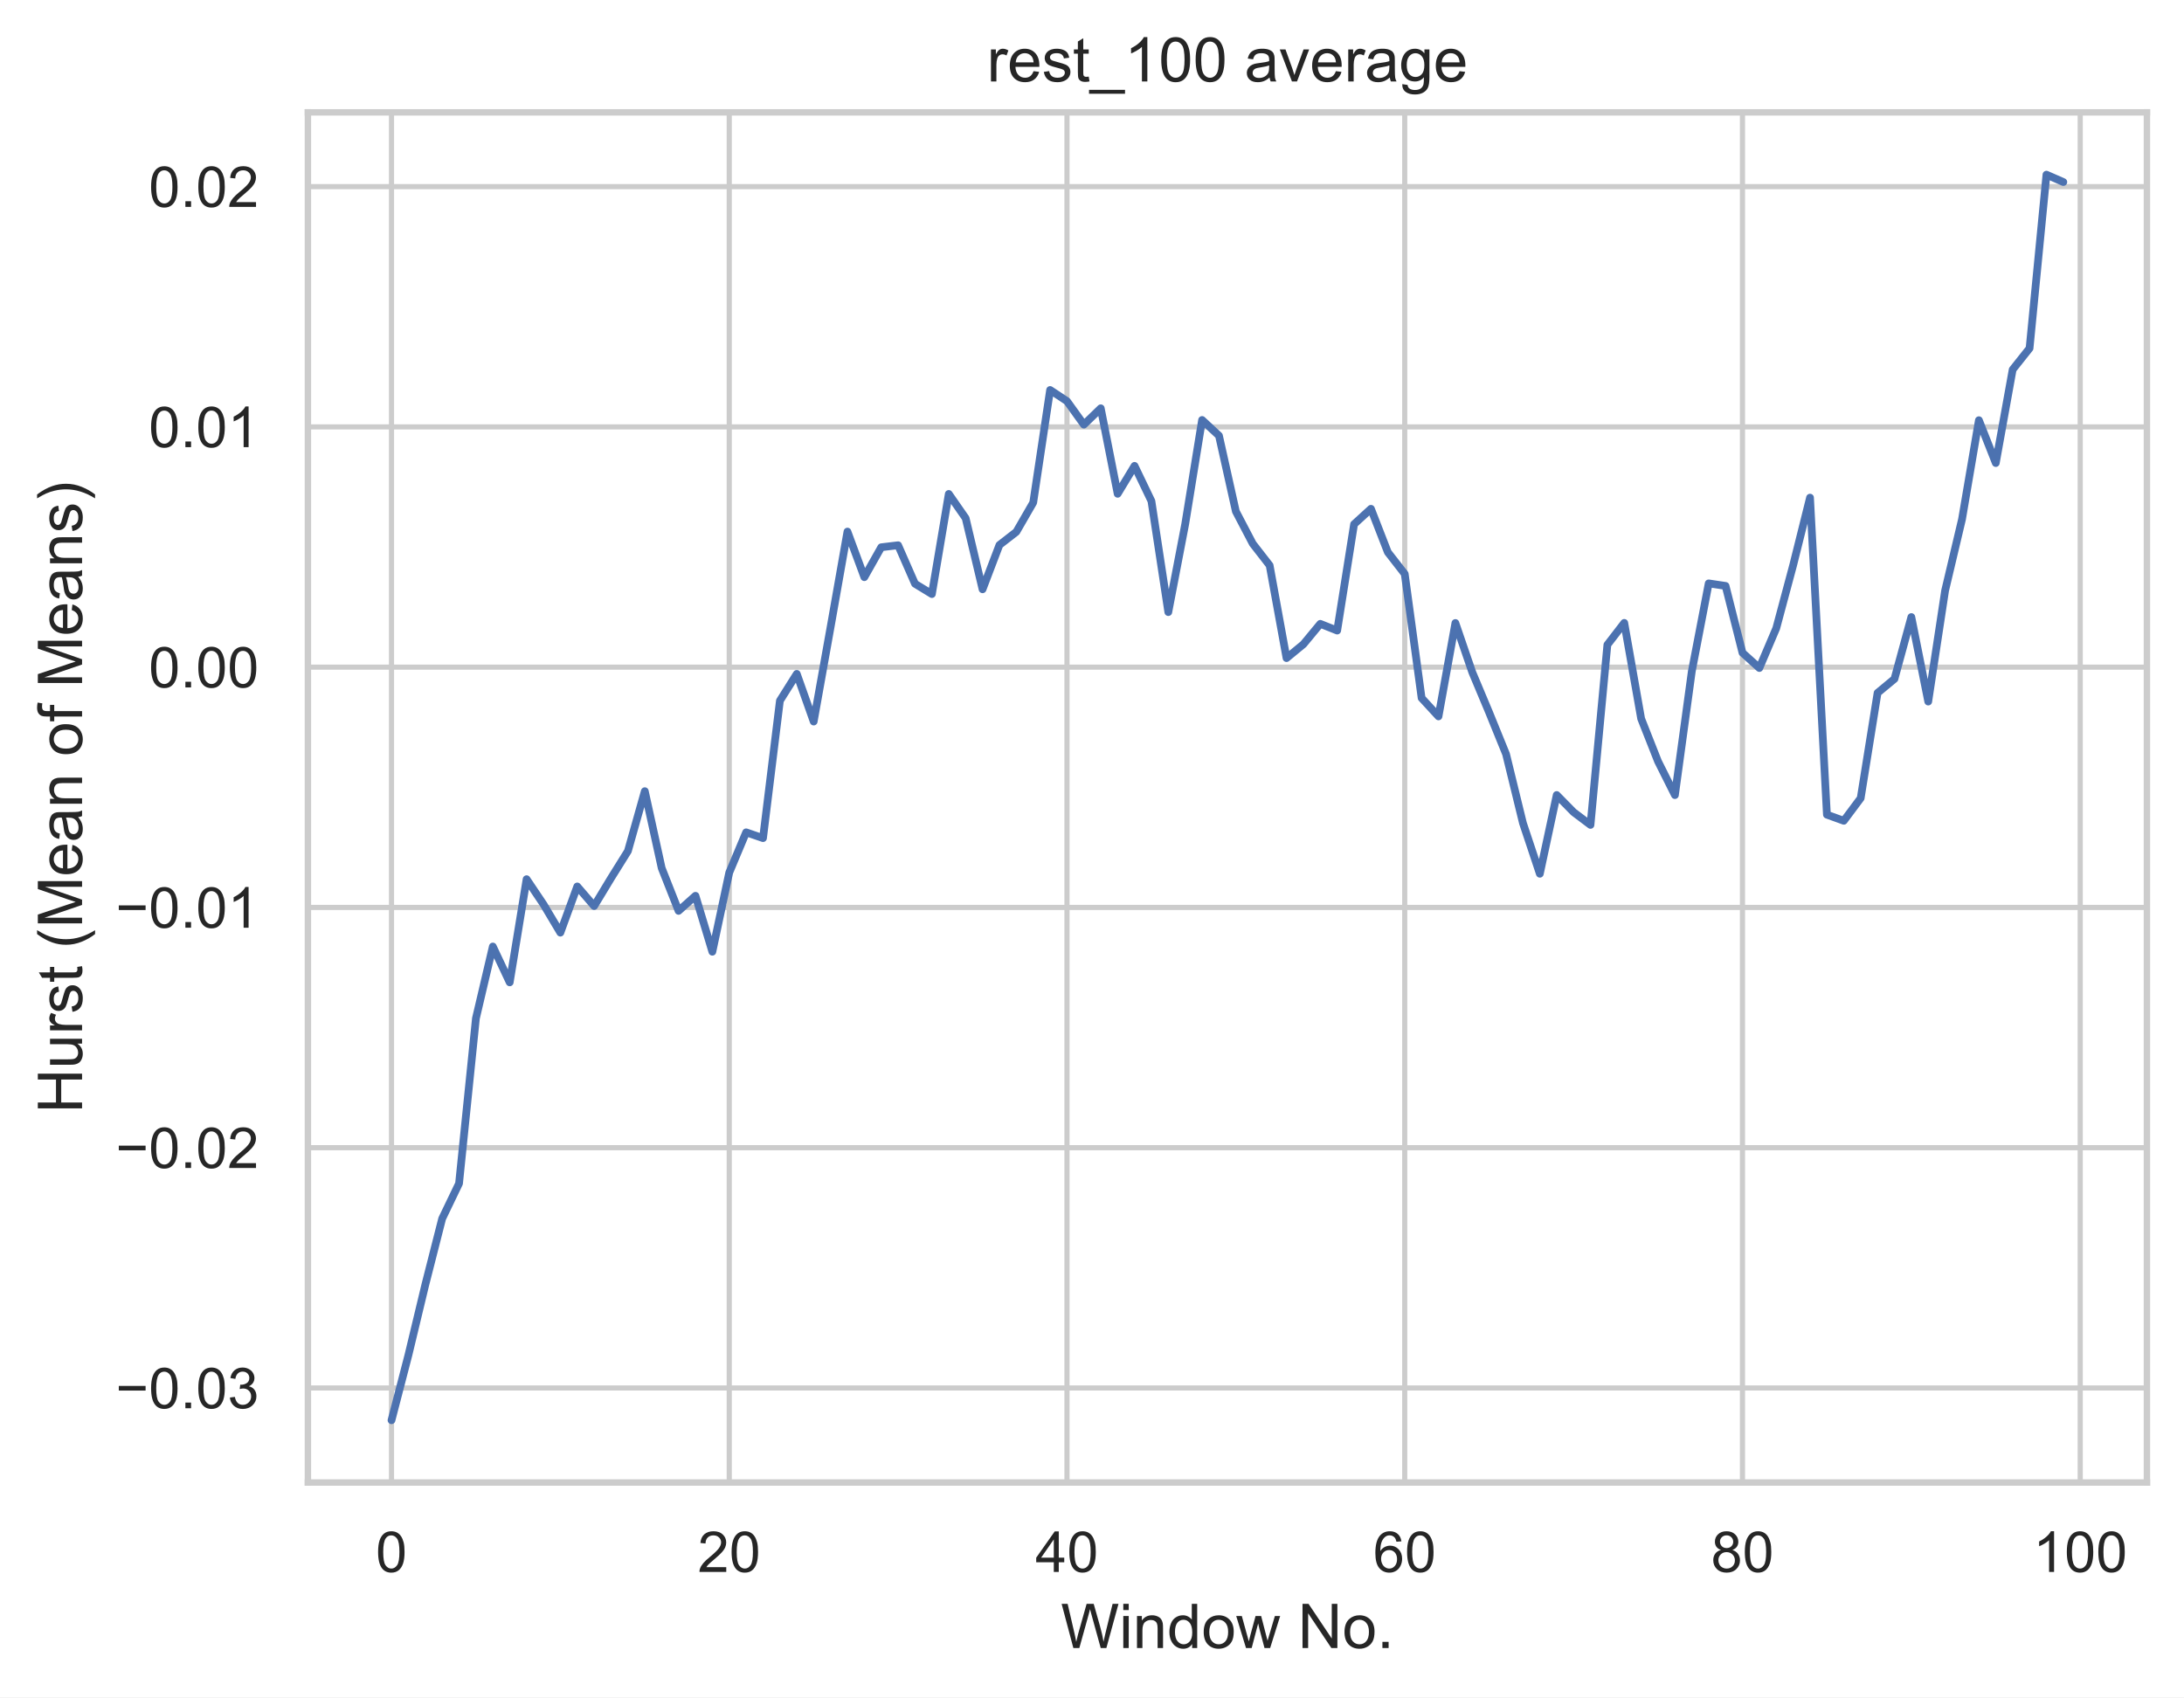
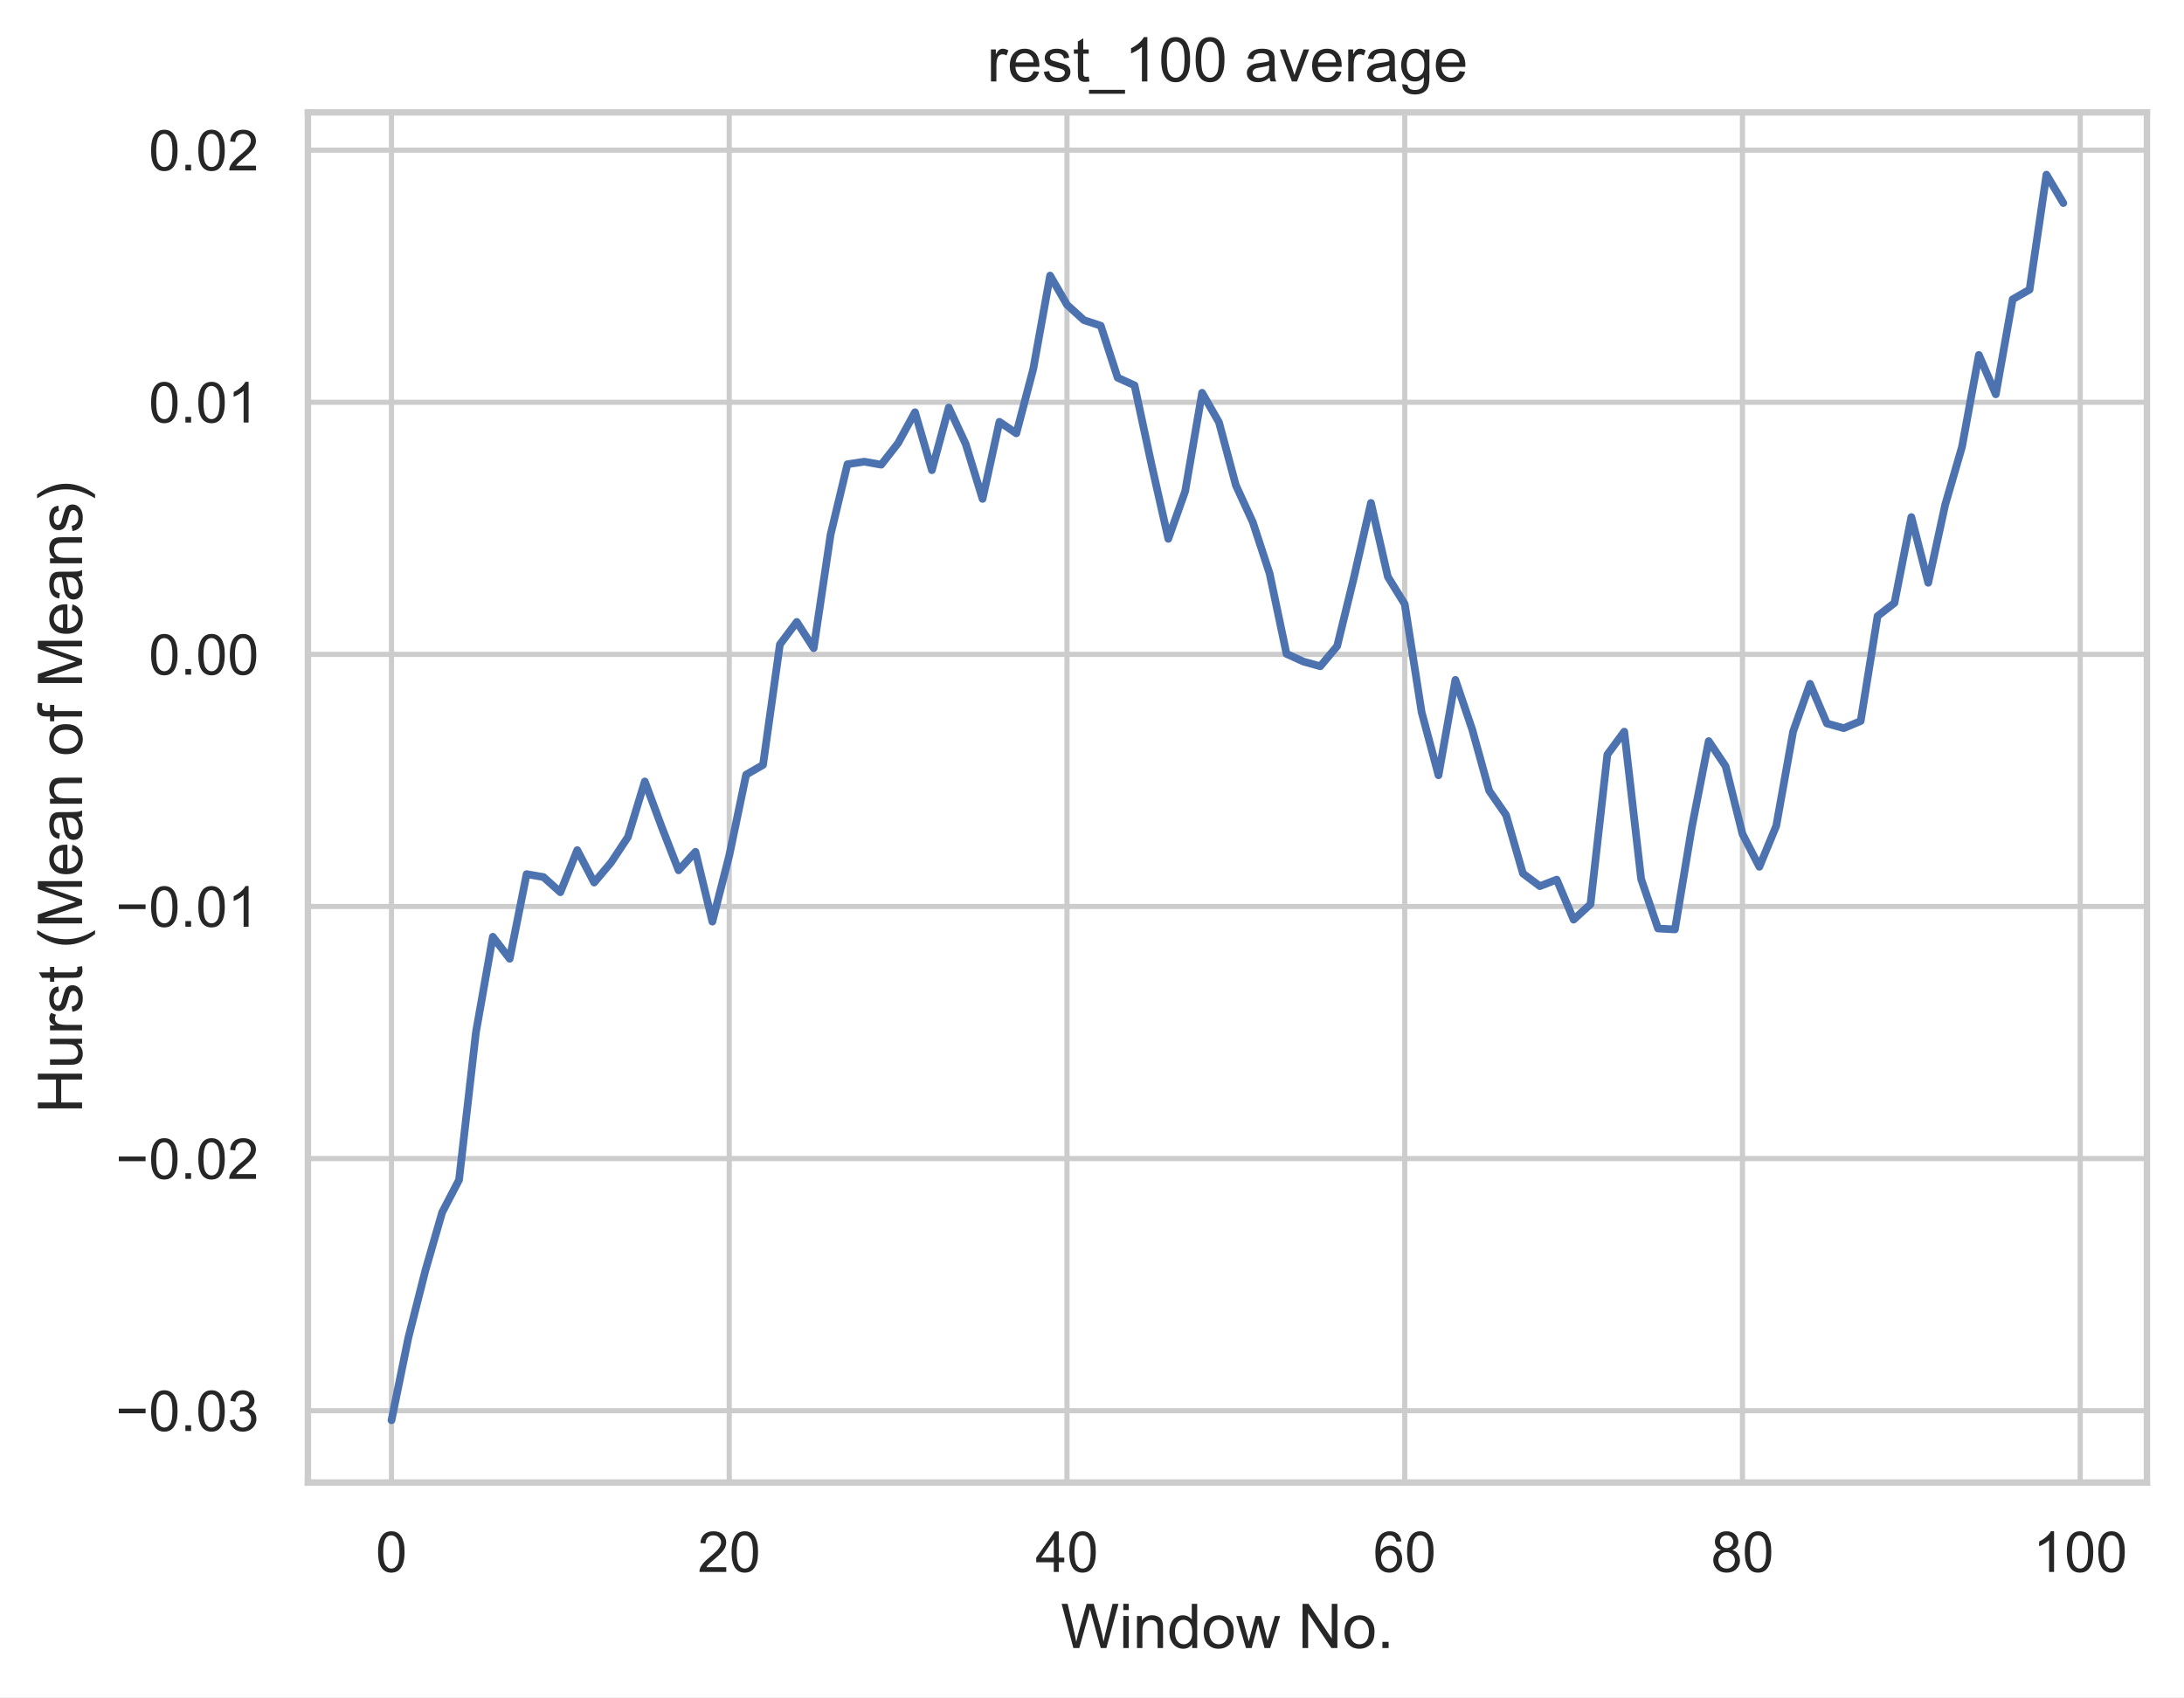
<svg xmlns="http://www.w3.org/2000/svg" xmlns:xlink="http://www.w3.org/1999/xlink" width="424.113pt" height="329.671pt" viewBox="0 0 424.113 329.671" version="1.1">
  <defs>
    <style type="text/css">*{stroke-linejoin: round; stroke-linecap: butt}</style>
  </defs>
  <g id="figure_1">
    <g id="patch_1">
      <path d="M 0 329.671  L 424.113 329.671  L 424.113 0  L 0 0  z " style="fill: #ffffff" />
    </g>
    <g id="axes_1">
      <g id="patch_2">
        <path d="M 59.793 287.937  L 416.913 287.937  L 416.913 21.825  L 59.793 21.825  z " style="fill: #ffffff" />
      </g>
      <g id="matplotlib.axis_1">
        <g id="xtick_1">
          <g id="line2d_1">
-             <path d="M 76.026 287.937  L 76.026 21.825  " clip-path="url(#p8a2f2c39a8)" style="fill: none; stroke: #cccccc; stroke-linecap: round" />
+             <path d="M 76.026 287.937  L 76.026 21.825  " clip-path="url(#p1089418c55)" style="fill: none; stroke: #cccccc; stroke-linecap: round" />
          </g>
          <g id="text_1">
            <g style="fill: #262626" transform="translate(72.96718 305.3106) scale(0.11 -0.11)">
              <defs>
                <path id="ArialMT-30" d="M 266 2259  Q 266 3072 433 3567  Q 600 4063 929 4331  Q 1259 4600 1759 4600  Q 2128 4600 2406 4451  Q 2684 4303 2865 4023  Q 3047 3744 3150 3342  Q 3253 2941 3253 2259  Q 3253 1453 3087 958  Q 2922 463 2592 192  Q 2263 -78 1759 -78  Q 1097 -78 719 397  Q 266 969 266 2259  z M 844 2259  Q 844 1131 1108 757  Q 1372 384 1759 384  Q 2147 384 2411 759  Q 2675 1134 2675 2259  Q 2675 3391 2411 3762  Q 2147 4134 1753 4134  Q 1366 4134 1134 3806  Q 844 3388 844 2259  z " transform="scale(0.015625)" />
              </defs>
              <use xlink:href="#ArialMT-30" />
            </g>
          </g>
        </g>
        <g id="xtick_2">
          <g id="line2d_2">
-             <path d="M 141.612 287.937  L 141.612 21.825  " clip-path="url(#p8a2f2c39a8)" style="fill: none; stroke: #cccccc; stroke-linecap: round" />
+             <path d="M 141.612 287.937  L 141.612 21.825  " clip-path="url(#p1089418c55)" style="fill: none; stroke: #cccccc; stroke-linecap: round" />
          </g>
          <g id="text_2">
            <g style="fill: #262626" transform="translate(135.4954 305.3106) scale(0.11 -0.11)">
              <defs>
                <path id="ArialMT-32" d="M 3222 541  L 3222 0  L 194 0  Q 188 203 259 391  Q 375 700 629 1000  Q 884 1300 1366 1694  Q 2113 2306 2375 2664  Q 2638 3022 2638 3341  Q 2638 3675 2398 3904  Q 2159 4134 1775 4134  Q 1369 4134 1125 3890  Q 881 3647 878 3216  L 300 3275  Q 359 3922 746 4261  Q 1134 4600 1788 4600  Q 2447 4600 2831 4234  Q 3216 3869 3216 3328  Q 3216 3053 3103 2787  Q 2991 2522 2730 2228  Q 2469 1934 1863 1422  Q 1356 997 1212 845  Q 1069 694 975 541  L 3222 541  z " transform="scale(0.015625)" />
              </defs>
              <use xlink:href="#ArialMT-32" />
              <use xlink:href="#ArialMT-30" x="55.615" />
            </g>
          </g>
        </g>
        <g id="xtick_3">
          <g id="line2d_3">
-             <path d="M 207.199 287.937  L 207.199 21.825  " clip-path="url(#p8a2f2c39a8)" style="fill: none; stroke: #cccccc; stroke-linecap: round" />
+             <path d="M 207.199 287.937  L 207.199 21.825  " clip-path="url(#p1089418c55)" style="fill: none; stroke: #cccccc; stroke-linecap: round" />
          </g>
          <g id="text_3">
            <g style="fill: #262626" transform="translate(201.0822 305.3106) scale(0.11 -0.11)">
              <defs>
                <path id="ArialMT-34" d="M 2069 0  L 2069 1097  L 81 1097  L 81 1613  L 2172 4581  L 2631 4581  L 2631 1613  L 3250 1613  L 3250 1097  L 2631 1097  L 2631 0  L 2069 0  z M 2069 1613  L 2069 3678  L 634 1613  L 2069 1613  z " transform="scale(0.015625)" />
              </defs>
              <use xlink:href="#ArialMT-34" />
              <use xlink:href="#ArialMT-30" x="55.615" />
            </g>
          </g>
        </g>
        <g id="xtick_4">
          <g id="line2d_4">
-             <path d="M 272.786 287.937  L 272.786 21.825  " clip-path="url(#p8a2f2c39a8)" style="fill: none; stroke: #cccccc; stroke-linecap: round" />
+             <path d="M 272.786 287.937  L 272.786 21.825  " clip-path="url(#p1089418c55)" style="fill: none; stroke: #cccccc; stroke-linecap: round" />
          </g>
          <g id="text_4">
            <g style="fill: #262626" transform="translate(266.669 305.3106) scale(0.11 -0.11)">
              <defs>
                <path id="ArialMT-36" d="M 3184 3459  L 2625 3416  Q 2550 3747 2413 3897  Q 2184 4138 1850 4138  Q 1581 4138 1378 3988  Q 1113 3794 959 3422  Q 806 3050 800 2363  Q 1003 2672 1297 2822  Q 1591 2972 1913 2972  Q 2475 2972 2870 2558  Q 3266 2144 3266 1488  Q 3266 1056 3080 686  Q 2894 316 2569 119  Q 2244 -78 1831 -78  Q 1128 -78 684 439  Q 241 956 241 2144  Q 241 3472 731 4075  Q 1159 4600 1884 4600  Q 2425 4600 2770 4297  Q 3116 3994 3184 3459  z M 888 1484  Q 888 1194 1011 928  Q 1134 663 1356 523  Q 1578 384 1822 384  Q 2178 384 2434 671  Q 2691 959 2691 1453  Q 2691 1928 2437 2201  Q 2184 2475 1800 2475  Q 1419 2475 1153 2201  Q 888 1928 888 1484  z " transform="scale(0.015625)" />
              </defs>
              <use xlink:href="#ArialMT-36" />
              <use xlink:href="#ArialMT-30" x="55.615" />
            </g>
          </g>
        </g>
        <g id="xtick_5">
          <g id="line2d_5">
-             <path d="M 338.373 287.937  L 338.373 21.825  " clip-path="url(#p8a2f2c39a8)" style="fill: none; stroke: #cccccc; stroke-linecap: round" />
+             <path d="M 338.373 287.937  L 338.373 21.825  " clip-path="url(#p1089418c55)" style="fill: none; stroke: #cccccc; stroke-linecap: round" />
          </g>
          <g id="text_5">
            <g style="fill: #262626" transform="translate(332.2558 305.3106) scale(0.11 -0.11)">
              <defs>
                <path id="ArialMT-38" d="M 1131 2484  Q 781 2613 612 2850  Q 444 3088 444 3419  Q 444 3919 803 4259  Q 1163 4600 1759 4600  Q 2359 4600 2725 4251  Q 3091 3903 3091 3403  Q 3091 3084 2923 2848  Q 2756 2613 2416 2484  Q 2838 2347 3058 2040  Q 3278 1734 3278 1309  Q 3278 722 2862 322  Q 2447 -78 1769 -78  Q 1091 -78 675 323  Q 259 725 259 1325  Q 259 1772 486 2073  Q 713 2375 1131 2484  z M 1019 3438  Q 1019 3113 1228 2906  Q 1438 2700 1772 2700  Q 2097 2700 2305 2904  Q 2513 3109 2513 3406  Q 2513 3716 2298 3927  Q 2084 4138 1766 4138  Q 1444 4138 1231 3931  Q 1019 3725 1019 3438  z M 838 1322  Q 838 1081 952 856  Q 1066 631 1291 507  Q 1516 384 1775 384  Q 2178 384 2440 643  Q 2703 903 2703 1303  Q 2703 1709 2433 1975  Q 2163 2241 1756 2241  Q 1359 2241 1098 1978  Q 838 1716 838 1322  z " transform="scale(0.015625)" />
              </defs>
              <use xlink:href="#ArialMT-38" />
              <use xlink:href="#ArialMT-30" x="55.615" />
            </g>
          </g>
        </g>
        <g id="xtick_6">
          <g id="line2d_6">
-             <path d="M 403.96 287.937  L 403.96 21.825  " clip-path="url(#p8a2f2c39a8)" style="fill: none; stroke: #cccccc; stroke-linecap: round" />
+             <path d="M 403.96 287.937  L 403.96 21.825  " clip-path="url(#p1089418c55)" style="fill: none; stroke: #cccccc; stroke-linecap: round" />
          </g>
          <g id="text_6">
            <g style="fill: #262626" transform="translate(394.784 305.3106) scale(0.11 -0.11)">
              <defs>
                <path id="ArialMT-31" d="M 2384 0  L 1822 0  L 1822 3584  Q 1619 3391 1289 3197  Q 959 3003 697 2906  L 697 3450  Q 1169 3672 1522 3987  Q 1875 4303 2022 4600  L 2384 4600  L 2384 0  z " transform="scale(0.015625)" />
              </defs>
              <use xlink:href="#ArialMT-31" />
              <use xlink:href="#ArialMT-30" x="55.615" />
              <use xlink:href="#ArialMT-30" x="111.23" />
            </g>
          </g>
        </g>
        <g id="text_7">
          <g style="fill: #262626" transform="translate(206.0102 320.0862) scale(0.12 -0.12)">
            <defs>
              <path id="ArialMT-57" d="M 1294 0  L 78 4581  L 700 4581  L 1397 1578  Q 1509 1106 1591 641  Q 1766 1375 1797 1488  L 2669 4581  L 3400 4581  L 4056 2263  Q 4303 1400 4413 641  Q 4500 1075 4641 1638  L 5359 4581  L 5969 4581  L 4713 0  L 4128 0  L 3163 3491  Q 3041 3928 3019 4028  Q 2947 3713 2884 3491  L 1913 0  L 1294 0  z " transform="scale(0.015625)" />
              <path id="ArialMT-69" d="M 425 3934  L 425 4581  L 988 4581  L 988 3934  L 425 3934  z M 425 0  L 425 3319  L 988 3319  L 988 0  L 425 0  z " transform="scale(0.015625)" />
              <path id="ArialMT-6e" d="M 422 0  L 422 3319  L 928 3319  L 928 2847  Q 1294 3394 1984 3394  Q 2284 3394 2536 3286  Q 2788 3178 2913 3003  Q 3038 2828 3088 2588  Q 3119 2431 3119 2041  L 3119 0  L 2556 0  L 2556 2019  Q 2556 2363 2490 2533  Q 2425 2703 2258 2804  Q 2091 2906 1866 2906  Q 1506 2906 1245 2678  Q 984 2450 984 1813  L 984 0  L 422 0  z " transform="scale(0.015625)" />
              <path id="ArialMT-64" d="M 2575 0  L 2575 419  Q 2259 -75 1647 -75  Q 1250 -75 917 144  Q 584 363 401 755  Q 219 1147 219 1656  Q 219 2153 384 2558  Q 550 2963 881 3178  Q 1213 3394 1622 3394  Q 1922 3394 2156 3267  Q 2391 3141 2538 2938  L 2538 4581  L 3097 4581  L 3097 0  L 2575 0  z M 797 1656  Q 797 1019 1065 703  Q 1334 388 1700 388  Q 2069 388 2326 689  Q 2584 991 2584 1609  Q 2584 2291 2321 2609  Q 2059 2928 1675 2928  Q 1300 2928 1048 2622  Q 797 2316 797 1656  z " transform="scale(0.015625)" />
              <path id="ArialMT-6f" d="M 213 1659  Q 213 2581 725 3025  Q 1153 3394 1769 3394  Q 2453 3394 2887 2945  Q 3322 2497 3322 1706  Q 3322 1066 3130 698  Q 2938 331 2570 128  Q 2203 -75 1769 -75  Q 1072 -75 642 372  Q 213 819 213 1659  z M 791 1659  Q 791 1022 1069 705  Q 1347 388 1769 388  Q 2188 388 2466 706  Q 2744 1025 2744 1678  Q 2744 2294 2464 2611  Q 2184 2928 1769 2928  Q 1347 2928 1069 2612  Q 791 2297 791 1659  z " transform="scale(0.015625)" />
              <path id="ArialMT-77" d="M 1034 0  L 19 3319  L 600 3319  L 1128 1403  L 1325 691  Q 1338 744 1497 1375  L 2025 3319  L 2603 3319  L 3100 1394  L 3266 759  L 3456 1400  L 4025 3319  L 4572 3319  L 3534 0  L 2950 0  L 2422 1988  L 2294 2553  L 1622 0  L 1034 0  z " transform="scale(0.015625)" />
              <path id="ArialMT-20" transform="scale(0.015625)" />
              <path id="ArialMT-4e" d="M 488 0  L 488 4581  L 1109 4581  L 3516 984  L 3516 4581  L 4097 4581  L 4097 0  L 3475 0  L 1069 3600  L 1069 0  L 488 0  z " transform="scale(0.015625)" />
              <path id="ArialMT-2e" d="M 581 0  L 581 641  L 1222 641  L 1222 0  L 581 0  z " transform="scale(0.015625)" />
            </defs>
            <use xlink:href="#ArialMT-57" />
            <use xlink:href="#ArialMT-69" x="94.385" />
            <use xlink:href="#ArialMT-6e" x="116.602" />
            <use xlink:href="#ArialMT-64" x="172.217" />
            <use xlink:href="#ArialMT-6f" x="227.832" />
            <use xlink:href="#ArialMT-77" x="283.447" />
            <use xlink:href="#ArialMT-20" x="355.664" />
            <use xlink:href="#ArialMT-4e" x="383.447" />
            <use xlink:href="#ArialMT-6f" x="455.664" />
            <use xlink:href="#ArialMT-2e" x="511.279" />
          </g>
        </g>
      </g>
      <g id="matplotlib.axis_2">
        <g id="ytick_1">
          <g id="line2d_7">
-             <path d="M 59.793 269.576  L 416.913 269.576  " clip-path="url(#p8a2f2c39a8)" style="fill: none; stroke: #cccccc; stroke-linecap: round" />
+             <path d="M 59.793 273.989  L 416.913 273.989  " clip-path="url(#p1089418c55)" style="fill: none; stroke: #cccccc; stroke-linecap: round" />
          </g>
          <g id="text_8">
-             <g style="fill: #262626" transform="translate(22.46125 273.5124) scale(0.11 -0.11)">
+             <g style="fill: #262626" transform="translate(22.46125 277.926) scale(0.11 -0.11)">
              <defs>
                <path id="ArialMT-2212" d="M 3381 1997  L 356 1997  L 356 2522  L 3381 2522  L 3381 1997  z " transform="scale(0.015625)" />
                <path id="ArialMT-33" d="M 269 1209  L 831 1284  Q 928 806 1161 595  Q 1394 384 1728 384  Q 2125 384 2398 659  Q 2672 934 2672 1341  Q 2672 1728 2419 1979  Q 2166 2231 1775 2231  Q 1616 2231 1378 2169  L 1441 2663  Q 1497 2656 1531 2656  Q 1891 2656 2178 2843  Q 2466 3031 2466 3422  Q 2466 3731 2256 3934  Q 2047 4138 1716 4138  Q 1388 4138 1169 3931  Q 950 3725 888 3313  L 325 3413  Q 428 3978 793 4289  Q 1159 4600 1703 4600  Q 2078 4600 2393 4439  Q 2709 4278 2876 4000  Q 3044 3722 3044 3409  Q 3044 3113 2884 2869  Q 2725 2625 2413 2481  Q 2819 2388 3044 2092  Q 3269 1797 3269 1353  Q 3269 753 2831 336  Q 2394 -81 1725 -81  Q 1122 -81 723 278  Q 325 638 269 1209  z " transform="scale(0.015625)" />
              </defs>
              <use xlink:href="#ArialMT-2212" />
              <use xlink:href="#ArialMT-30" x="58.398" />
              <use xlink:href="#ArialMT-2e" x="114.014" />
              <use xlink:href="#ArialMT-30" x="141.797" />
              <use xlink:href="#ArialMT-33" x="197.412" />
            </g>
          </g>
        </g>
        <g id="ytick_2">
          <g id="line2d_8">
-             <path d="M 59.793 222.91  L 416.913 222.91  " clip-path="url(#p8a2f2c39a8)" style="fill: none; stroke: #cccccc; stroke-linecap: round" />
+             <path d="M 59.793 225.024  L 416.913 225.024  " clip-path="url(#p1089418c55)" style="fill: none; stroke: #cccccc; stroke-linecap: round" />
          </g>
          <g id="text_9">
-             <g style="fill: #262626" transform="translate(22.46125 226.8465) scale(0.11 -0.11)">
+             <g style="fill: #262626" transform="translate(22.46125 228.961) scale(0.11 -0.11)">
              <use xlink:href="#ArialMT-2212" />
              <use xlink:href="#ArialMT-30" x="58.398" />
              <use xlink:href="#ArialMT-2e" x="114.014" />
              <use xlink:href="#ArialMT-30" x="141.797" />
              <use xlink:href="#ArialMT-32" x="197.412" />
            </g>
          </g>
        </g>
        <g id="ytick_3">
          <g id="line2d_9">
-             <path d="M 59.793 176.244  L 416.913 176.244  " clip-path="url(#p8a2f2c39a8)" style="fill: none; stroke: #cccccc; stroke-linecap: round" />
+             <path d="M 59.793 176.059  L 416.913 176.059  " clip-path="url(#p1089418c55)" style="fill: none; stroke: #cccccc; stroke-linecap: round" />
          </g>
          <g id="text_10">
-             <g style="fill: #262626" transform="translate(22.46125 180.1806) scale(0.11 -0.11)">
+             <g style="fill: #262626" transform="translate(22.46125 179.996) scale(0.11 -0.11)">
              <use xlink:href="#ArialMT-2212" />
              <use xlink:href="#ArialMT-30" x="58.398" />
              <use xlink:href="#ArialMT-2e" x="114.014" />
              <use xlink:href="#ArialMT-30" x="141.797" />
              <use xlink:href="#ArialMT-31" x="197.412" />
            </g>
          </g>
        </g>
        <g id="ytick_4">
          <g id="line2d_10">
-             <path d="M 59.793 129.578  L 416.913 129.578  " clip-path="url(#p8a2f2c39a8)" style="fill: none; stroke: #cccccc; stroke-linecap: round" />
+             <path d="M 59.793 127.094  L 416.913 127.094  " clip-path="url(#p1089418c55)" style="fill: none; stroke: #cccccc; stroke-linecap: round" />
          </g>
          <g id="text_11">
-             <g style="fill: #262626" transform="translate(28.88594 133.5147) scale(0.11 -0.11)">
+             <g style="fill: #262626" transform="translate(28.88594 131.031) scale(0.11 -0.11)">
              <use xlink:href="#ArialMT-30" />
              <use xlink:href="#ArialMT-2e" x="55.615" />
              <use xlink:href="#ArialMT-30" x="83.398" />
              <use xlink:href="#ArialMT-30" x="139.014" />
            </g>
          </g>
        </g>
        <g id="ytick_5">
          <g id="line2d_11">
-             <path d="M 59.793 82.912  L 416.913 82.912  " clip-path="url(#p8a2f2c39a8)" style="fill: none; stroke: #cccccc; stroke-linecap: round" />
+             <path d="M 59.793 78.129  L 416.913 78.129  " clip-path="url(#p1089418c55)" style="fill: none; stroke: #cccccc; stroke-linecap: round" />
          </g>
          <g id="text_12">
-             <g style="fill: #262626" transform="translate(28.88594 86.84885) scale(0.11 -0.11)">
+             <g style="fill: #262626" transform="translate(28.88594 82.06606) scale(0.11 -0.11)">
              <use xlink:href="#ArialMT-30" />
              <use xlink:href="#ArialMT-2e" x="55.615" />
              <use xlink:href="#ArialMT-30" x="83.398" />
              <use xlink:href="#ArialMT-31" x="139.014" />
            </g>
          </g>
        </g>
        <g id="ytick_6">
          <g id="line2d_12">
-             <path d="M 59.793 36.246  L 416.913 36.246  " clip-path="url(#p8a2f2c39a8)" style="fill: none; stroke: #cccccc; stroke-linecap: round" />
+             <path d="M 59.793 29.164  L 416.913 29.164  " clip-path="url(#p1089418c55)" style="fill: none; stroke: #cccccc; stroke-linecap: round" />
          </g>
          <g id="text_13">
-             <g style="fill: #262626" transform="translate(28.88594 40.18296) scale(0.11 -0.11)">
+             <g style="fill: #262626" transform="translate(28.88594 33.10108) scale(0.11 -0.11)">
              <use xlink:href="#ArialMT-30" />
              <use xlink:href="#ArialMT-2e" x="55.615" />
              <use xlink:href="#ArialMT-30" x="83.398" />
              <use xlink:href="#ArialMT-32" x="139.014" />
            </g>
          </g>
        </g>
        <g id="text_14">
          <g style="fill: #262626" transform="translate(15.93562 216.2301) rotate(-90) scale(0.12 -0.12)">
            <defs>
              <path id="ArialMT-48" d="M 513 0  L 513 4581  L 1119 4581  L 1119 2700  L 3500 2700  L 3500 4581  L 4106 4581  L 4106 0  L 3500 0  L 3500 2159  L 1119 2159  L 1119 0  L 513 0  z " transform="scale(0.015625)" />
              <path id="ArialMT-75" d="M 2597 0  L 2597 488  Q 2209 -75 1544 -75  Q 1250 -75 995 37  Q 741 150 617 320  Q 494 491 444 738  Q 409 903 409 1263  L 409 3319  L 972 3319  L 972 1478  Q 972 1038 1006 884  Q 1059 663 1231 536  Q 1403 409 1656 409  Q 1909 409 2131 539  Q 2353 669 2445 892  Q 2538 1116 2538 1541  L 2538 3319  L 3100 3319  L 3100 0  L 2597 0  z " transform="scale(0.015625)" />
              <path id="ArialMT-72" d="M 416 0  L 416 3319  L 922 3319  L 922 2816  Q 1116 3169 1280 3281  Q 1444 3394 1641 3394  Q 1925 3394 2219 3213  L 2025 2691  Q 1819 2813 1613 2813  Q 1428 2813 1281 2702  Q 1134 2591 1072 2394  Q 978 2094 978 1738  L 978 0  L 416 0  z " transform="scale(0.015625)" />
              <path id="ArialMT-73" d="M 197 991  L 753 1078  Q 800 744 1014 566  Q 1228 388 1613 388  Q 2000 388 2187 545  Q 2375 703 2375 916  Q 2375 1106 2209 1216  Q 2094 1291 1634 1406  Q 1016 1563 777 1677  Q 538 1791 414 1992  Q 291 2194 291 2438  Q 291 2659 392 2848  Q 494 3038 669 3163  Q 800 3259 1026 3326  Q 1253 3394 1513 3394  Q 1903 3394 2198 3281  Q 2494 3169 2634 2976  Q 2775 2784 2828 2463  L 2278 2388  Q 2241 2644 2061 2787  Q 1881 2931 1553 2931  Q 1166 2931 1000 2803  Q 834 2675 834 2503  Q 834 2394 903 2306  Q 972 2216 1119 2156  Q 1203 2125 1616 2013  Q 2213 1853 2448 1751  Q 2684 1650 2818 1456  Q 2953 1263 2953 975  Q 2953 694 2789 445  Q 2625 197 2315 61  Q 2006 -75 1616 -75  Q 969 -75 630 194  Q 291 463 197 991  z " transform="scale(0.015625)" />
              <path id="ArialMT-74" d="M 1650 503  L 1731 6  Q 1494 -44 1306 -44  Q 1000 -44 831 53  Q 663 150 594 308  Q 525 466 525 972  L 525 2881  L 113 2881  L 113 3319  L 525 3319  L 525 4141  L 1084 4478  L 1084 3319  L 1650 3319  L 1650 2881  L 1084 2881  L 1084 941  Q 1084 700 1114 631  Q 1144 563 1211 522  Q 1278 481 1403 481  Q 1497 481 1650 503  z " transform="scale(0.015625)" />
              <path id="ArialMT-28" d="M 1497 -1347  Q 1031 -759 709 28  Q 388 816 388 1659  Q 388 2403 628 3084  Q 909 3875 1497 4659  L 1900 4659  Q 1522 4009 1400 3731  Q 1209 3300 1100 2831  Q 966 2247 966 1656  Q 966 153 1900 -1347  L 1497 -1347  z " transform="scale(0.015625)" />
              <path id="ArialMT-4d" d="M 475 0  L 475 4581  L 1388 4581  L 2472 1338  Q 2622 884 2691 659  Q 2769 909 2934 1394  L 4031 4581  L 4847 4581  L 4847 0  L 4263 0  L 4263 3834  L 2931 0  L 2384 0  L 1059 3900  L 1059 0  L 475 0  z " transform="scale(0.015625)" />
              <path id="ArialMT-65" d="M 2694 1069  L 3275 997  Q 3138 488 2766 206  Q 2394 -75 1816 -75  Q 1088 -75 661 373  Q 234 822 234 1631  Q 234 2469 665 2931  Q 1097 3394 1784 3394  Q 2450 3394 2872 2941  Q 3294 2488 3294 1666  Q 3294 1616 3291 1516  L 816 1516  Q 847 969 1125 678  Q 1403 388 1819 388  Q 2128 388 2347 550  Q 2566 713 2694 1069  z M 847 1978  L 2700 1978  Q 2663 2397 2488 2606  Q 2219 2931 1791 2931  Q 1403 2931 1139 2672  Q 875 2413 847 1978  z " transform="scale(0.015625)" />
              <path id="ArialMT-61" d="M 2588 409  Q 2275 144 1986 34  Q 1697 -75 1366 -75  Q 819 -75 525 192  Q 231 459 231 875  Q 231 1119 342 1320  Q 453 1522 633 1644  Q 813 1766 1038 1828  Q 1203 1872 1538 1913  Q 2219 1994 2541 2106  Q 2544 2222 2544 2253  Q 2544 2597 2384 2738  Q 2169 2928 1744 2928  Q 1347 2928 1158 2789  Q 969 2650 878 2297  L 328 2372  Q 403 2725 575 2942  Q 747 3159 1072 3276  Q 1397 3394 1825 3394  Q 2250 3394 2515 3294  Q 2781 3194 2906 3042  Q 3031 2891 3081 2659  Q 3109 2516 3109 2141  L 3109 1391  Q 3109 606 3145 398  Q 3181 191 3288 0  L 2700 0  Q 2613 175 2588 409  z M 2541 1666  Q 2234 1541 1622 1453  Q 1275 1403 1131 1340  Q 988 1278 909 1158  Q 831 1038 831 891  Q 831 666 1001 516  Q 1172 366 1500 366  Q 1825 366 2078 508  Q 2331 650 2450 897  Q 2541 1088 2541 1459  L 2541 1666  z " transform="scale(0.015625)" />
              <path id="ArialMT-66" d="M 556 0  L 556 2881  L 59 2881  L 59 3319  L 556 3319  L 556 3672  Q 556 4006 616 4169  Q 697 4388 901 4523  Q 1106 4659 1475 4659  Q 1713 4659 2000 4603  L 1916 4113  Q 1741 4144 1584 4144  Q 1328 4144 1222 4034  Q 1116 3925 1116 3625  L 1116 3319  L 1763 3319  L 1763 2881  L 1116 2881  L 1116 0  L 556 0  z " transform="scale(0.015625)" />
              <path id="ArialMT-29" d="M 791 -1347  L 388 -1347  Q 1322 153 1322 1656  Q 1322 2244 1188 2822  Q 1081 3291 891 3722  Q 769 4003 388 4659  L 791 4659  Q 1378 3875 1659 3084  Q 1900 2403 1900 1659  Q 1900 816 1576 28  Q 1253 -759 791 -1347  z " transform="scale(0.015625)" />
            </defs>
            <use xlink:href="#ArialMT-48" />
            <use xlink:href="#ArialMT-75" x="72.217" />
            <use xlink:href="#ArialMT-72" x="127.832" />
            <use xlink:href="#ArialMT-73" x="161.133" />
            <use xlink:href="#ArialMT-74" x="211.133" />
            <use xlink:href="#ArialMT-20" x="238.916" />
            <use xlink:href="#ArialMT-28" x="266.699" />
            <use xlink:href="#ArialMT-4d" x="300" />
            <use xlink:href="#ArialMT-65" x="383.301" />
            <use xlink:href="#ArialMT-61" x="438.916" />
            <use xlink:href="#ArialMT-6e" x="494.531" />
            <use xlink:href="#ArialMT-20" x="550.146" />
            <use xlink:href="#ArialMT-6f" x="577.93" />
            <use xlink:href="#ArialMT-66" x="633.545" />
            <use xlink:href="#ArialMT-20" x="661.328" />
            <use xlink:href="#ArialMT-4d" x="689.111" />
            <use xlink:href="#ArialMT-65" x="772.412" />
            <use xlink:href="#ArialMT-61" x="828.027" />
            <use xlink:href="#ArialMT-6e" x="883.643" />
            <use xlink:href="#ArialMT-73" x="939.258" />
            <use xlink:href="#ArialMT-29" x="989.258" />
          </g>
        </g>
      </g>
      <g id="PolyCollection_1" />
      <g id="line2d_13">
-         <path d="M 76.026 275.841  L 79.305 263.207  L 82.584 249.555  L 85.864 236.684  L 89.143 229.859  L 92.422 197.78  L 95.702 183.833  L 98.981 190.8  L 102.26 170.758  L 105.54 175.64  L 108.819 181.142  L 112.098 172.166  L 115.378 175.976  L 118.657 170.551  L 121.936 165.294  L 125.216 153.666  L 128.495 168.602  L 131.774 176.912  L 135.054 173.983  L 138.333 184.848  L 141.612 169.477  L 144.892 161.655  L 148.171 162.783  L 151.45 136.098  L 154.73 130.882  L 158.009 140.143  L 161.289 121.814  L 164.568 103.247  L 167.847 112.102  L 171.127 106.29  L 174.406 105.898  L 177.685 113.377  L 180.965 115.381  L 184.244 95.933  L 187.523 100.648  L 190.803 114.456  L 194.082 105.846  L 197.361 103.301  L 200.641 97.61  L 203.92 75.742  L 207.199 77.912  L 210.479 82.473  L 213.758 79.298  L 217.037 95.905  L 220.317 90.481  L 223.596 97.316  L 226.875 118.886  L 230.155 101.8  L 233.434 81.568  L 236.713 84.615  L 239.993 99.323  L 243.272 105.586  L 246.551 109.807  L 249.831 127.82  L 253.11 125.124  L 256.389 121.163  L 259.669 122.469  L 262.948 101.813  L 266.227 98.818  L 269.507 107.252  L 272.786 111.465  L 276.065 135.575  L 279.345 139.139  L 282.624 121  L 285.903 130.57  L 289.183 138.387  L 292.462 146.456  L 295.741 159.865  L 299.021 169.705  L 302.3 154.406  L 305.579 157.742  L 308.859 160.216  L 312.138 125.23  L 315.417 120.978  L 318.697 139.578  L 321.976 147.883  L 325.255 154.425  L 328.535 130.379  L 331.814 113.306  L 335.093 113.797  L 338.373 126.783  L 341.652 129.743  L 344.931 122.027  L 348.211 109.787  L 351.49 96.652  L 354.769 158.227  L 358.049 159.415  L 361.328 155.021  L 364.608 134.573  L 367.887 131.861  L 371.166 119.844  L 374.446 136.258  L 377.725 114.701  L 381.004 100.857  L 384.284 81.613  L 387.563 89.936  L 390.842 71.778  L 394.122 67.648  L 397.401 33.921  L 400.68 35.356  " clip-path="url(#p8a2f2c39a8)" style="fill: none; stroke: #4c72b0; stroke-width: 1.5; stroke-linecap: round" />
+         <path d="M 76.026 275.841  L 79.305 259.786  L 82.584 246.834  L 85.864 235.469  L 89.143 229.166  L 92.422 200.508  L 95.702 181.943  L 98.981 186.214  L 102.26 169.775  L 105.54 170.349  L 108.819 173.288  L 112.098 165.109  L 115.378 171.412  L 118.657 167.529  L 121.936 162.57  L 125.216 151.78  L 128.495 160.613  L 131.774 169.033  L 135.054 165.441  L 138.333 179.002  L 141.612 166.179  L 144.892 150.458  L 148.171 148.56  L 151.45 125.165  L 154.73 120.793  L 158.009 125.891  L 161.289 103.851  L 164.568 90.16  L 167.847 89.671  L 171.127 90.254  L 174.406 86.062  L 177.685 80.061  L 180.965 91.321  L 184.244 79.149  L 187.523 86.216  L 190.803 96.9  L 194.082 81.924  L 197.361 84.17  L 200.641 71.692  L 203.92 53.519  L 207.199 59.19  L 210.479 62.178  L 213.758 63.263  L 217.037 73.358  L 220.317 74.846  L 223.596 90.138  L 226.875 104.652  L 230.155 95.399  L 233.434 76.288  L 236.713 82.022  L 239.993 94.255  L 243.272 101.392  L 246.551 111.406  L 249.831 126.996  L 253.11 128.492  L 256.389 129.402  L 259.669 125.479  L 262.948 112.041  L 266.227 97.68  L 269.507 112.018  L 272.786 117.329  L 276.065 138.316  L 279.345 150.575  L 282.624 132.048  L 285.903 141.725  L 289.183 153.577  L 292.462 158.295  L 295.741 169.653  L 299.021 172.11  L 302.3 170.843  L 305.579 178.618  L 308.859 175.621  L 312.138 146.544  L 315.417 142.104  L 318.697 170.75  L 321.976 180.336  L 325.255 180.511  L 328.535 160.71  L 331.814 143.94  L 335.093 148.81  L 338.373 161.982  L 341.652 168.35  L 344.931 160.411  L 348.211 142.07  L 351.49 132.811  L 354.769 140.513  L 358.049 141.426  L 361.328 140.043  L 364.608 119.66  L 367.887 117.106  L 371.166 100.427  L 374.446 113.188  L 377.725 98.087  L 381.004 86.78  L 384.284 68.933  L 387.563 76.584  L 390.842 58.128  L 394.122 56.254  L 397.401 33.921  L 400.68 39.443  " clip-path="url(#p1089418c55)" style="fill: none; stroke: #4c72b0; stroke-width: 1.5; stroke-linecap: round" />
      </g>
      <g id="patch_3">
        <path d="M 59.793 287.937  L 59.793 21.825  " style="fill: none; stroke: #cccccc; stroke-width: 1.25; stroke-linejoin: miter; stroke-linecap: square" />
      </g>
      <g id="patch_4">
        <path d="M 416.913 287.937  L 416.913 21.825  " style="fill: none; stroke: #cccccc; stroke-width: 1.25; stroke-linejoin: miter; stroke-linecap: square" />
      </g>
      <g id="patch_5">
        <path d="M 59.793 287.937  L 416.913 287.937  " style="fill: none; stroke: #cccccc; stroke-width: 1.25; stroke-linejoin: miter; stroke-linecap: square" />
      </g>
      <g id="patch_6">
        <path d="M 59.793 21.825  L 416.913 21.825  " style="fill: none; stroke: #cccccc; stroke-width: 1.25; stroke-linejoin: miter; stroke-linecap: square" />
      </g>
      <g id="text_15">
        <g style="fill: #262626" transform="translate(191.658 15.825) scale(0.12 -0.12)">
          <defs>
            <path id="ArialMT-5f" d="M -97 -1272  L -97 -866  L 3631 -866  L 3631 -1272  L -97 -1272  z " transform="scale(0.015625)" />
            <path id="ArialMT-76" d="M 1344 0  L 81 3319  L 675 3319  L 1388 1331  Q 1503 1009 1600 663  Q 1675 925 1809 1294  L 2547 3319  L 3125 3319  L 1869 0  L 1344 0  z " transform="scale(0.015625)" />
            <path id="ArialMT-67" d="M 319 -275  L 866 -356  Q 900 -609 1056 -725  Q 1266 -881 1628 -881  Q 2019 -881 2231 -725  Q 2444 -569 2519 -288  Q 2563 -116 2559 434  Q 2191 0 1641 0  Q 956 0 581 494  Q 206 988 206 1678  Q 206 2153 378 2554  Q 550 2956 876 3175  Q 1203 3394 1644 3394  Q 2231 3394 2613 2919  L 2613 3319  L 3131 3319  L 3131 450  Q 3131 -325 2973 -648  Q 2816 -972 2473 -1159  Q 2131 -1347 1631 -1347  Q 1038 -1347 672 -1080  Q 306 -813 319 -275  z M 784 1719  Q 784 1066 1043 766  Q 1303 466 1694 466  Q 2081 466 2343 764  Q 2606 1063 2606 1700  Q 2606 2309 2336 2618  Q 2066 2928 1684 2928  Q 1309 2928 1046 2623  Q 784 2319 784 1719  z " transform="scale(0.015625)" />
          </defs>
          <use xlink:href="#ArialMT-72" />
          <use xlink:href="#ArialMT-65" x="33.301" />
          <use xlink:href="#ArialMT-73" x="88.916" />
          <use xlink:href="#ArialMT-74" x="138.916" />
          <use xlink:href="#ArialMT-5f" x="166.699" />
          <use xlink:href="#ArialMT-31" x="222.314" />
          <use xlink:href="#ArialMT-30" x="277.93" />
          <use xlink:href="#ArialMT-30" x="333.545" />
          <use xlink:href="#ArialMT-20" x="389.16" />
          <use xlink:href="#ArialMT-61" x="416.943" />
          <use xlink:href="#ArialMT-76" x="472.559" />
          <use xlink:href="#ArialMT-65" x="522.559" />
          <use xlink:href="#ArialMT-72" x="578.174" />
          <use xlink:href="#ArialMT-61" x="611.475" />
          <use xlink:href="#ArialMT-67" x="667.09" />
          <use xlink:href="#ArialMT-65" x="722.705" />
        </g>
      </g>
    </g>
  </g>
  <defs>
-     <clipPath id="p8a2f2c39a8">
+     <clipPath id="p1089418c55">
      <rect x="59.793" y="21.825" width="357.12" height="266.112" />
    </clipPath>
  </defs>
</svg>
